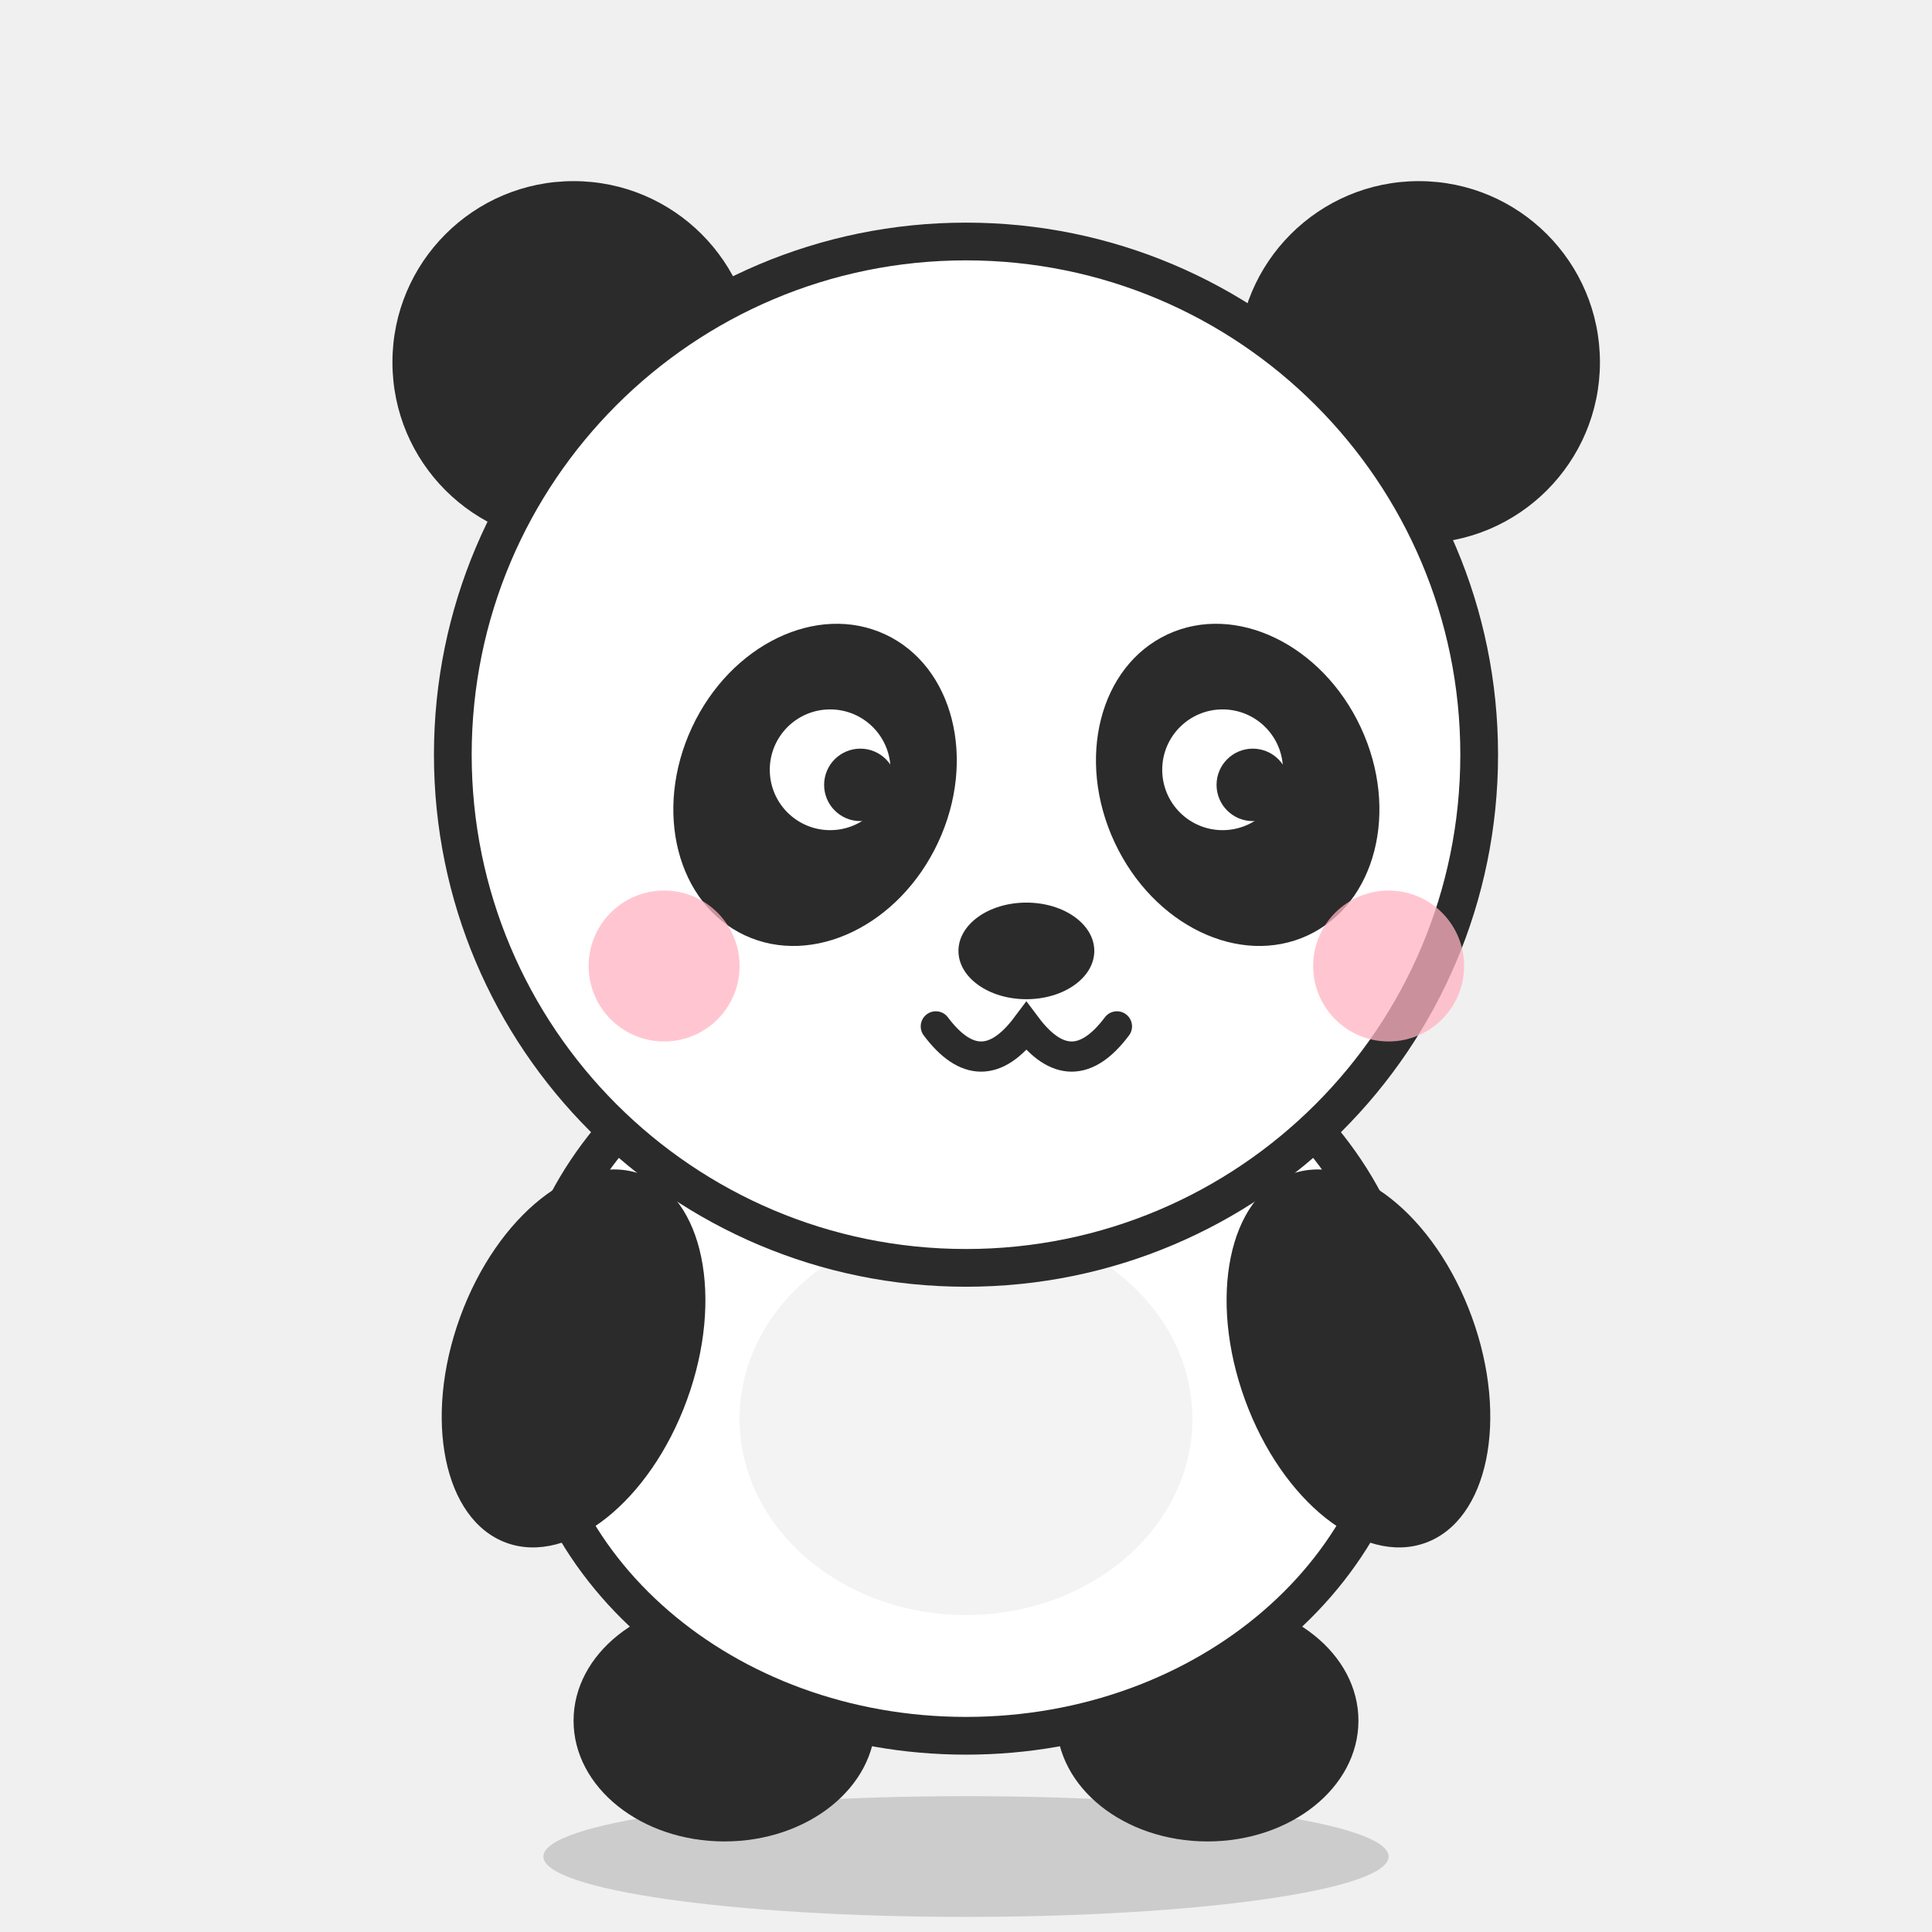
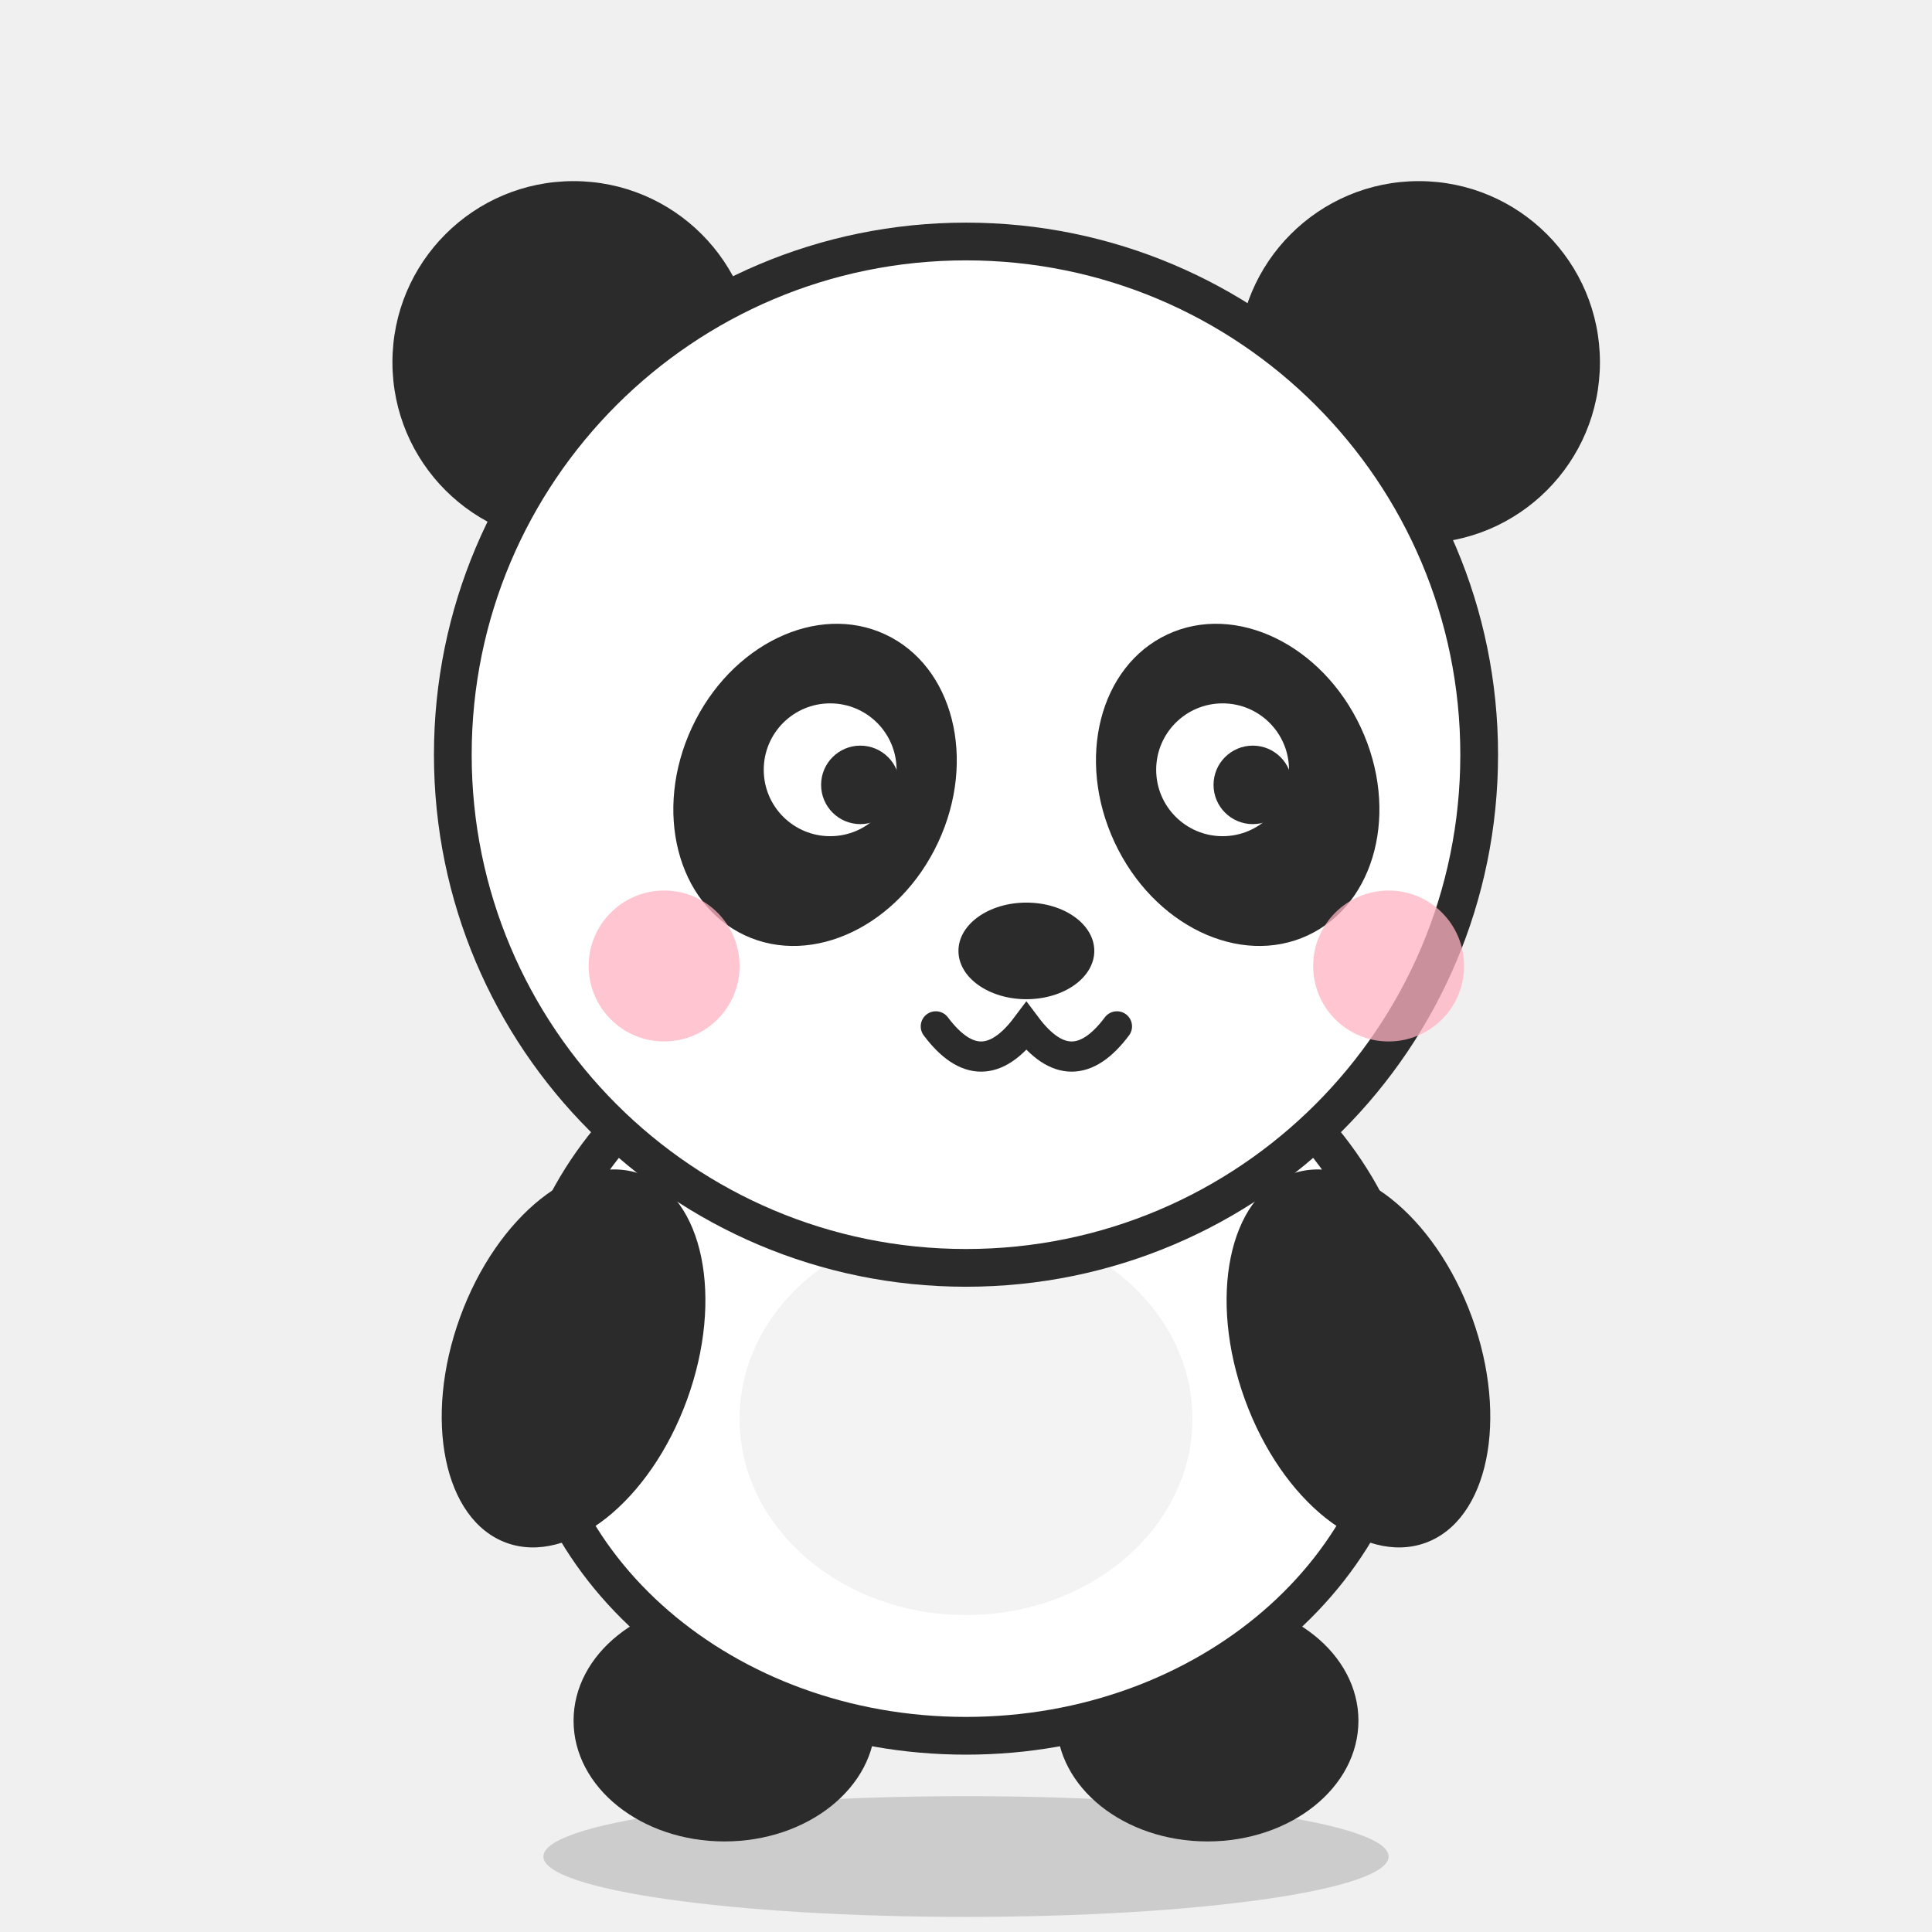
<svg xmlns="http://www.w3.org/2000/svg" viewBox="0 0 128 128" width="128" height="128">
  <ellipse cx="64" cy="123" rx="28" ry="4" fill="#000" opacity=".15" />
  <ellipse cx="48" cy="114" rx="10" ry="8" fill="#2b2b2b" transform="rotate(0 48 114)" />
  <ellipse cx="80" cy="114" rx="10" ry="8" fill="#2b2b2b" transform="rotate(0 80 114)" />
  <ellipse cx="64" cy="90" rx="29" ry="25" fill="#ffffff" stroke="#2b2b2b" stroke-width="2.5" />
  <ellipse cx="64" cy="94" rx="15" ry="13" fill="#f3f3f3" />
-   <ellipse cx="38" cy="90" rx="8" ry="13" fill="#2b2b2b" transform="rotate(20 38 90)" />
-   <ellipse cx="90" cy="90" rx="8" ry="13" fill="#2b2b2b" transform="rotate(-20 90 90)" />
  <circle cx="38" cy="24" r="12" fill="#2b2b2b" />
  <circle cx="94" cy="24" r="12" fill="#2b2b2b" />
  <circle cx="64" cy="50" r="34" fill="#ffffff" stroke="#2b2b2b" stroke-width="2.5" />
  <ellipse cx="54" cy="52" rx="9" ry="11" fill="#2b2b2b" transform="rotate(25 54 52)" />
  <ellipse cx="82" cy="52" rx="9" ry="11" fill="#2b2b2b" transform="rotate(-25 82 52)" />
-   <circle cx="55" cy="51" r="4" fill="#fff" />
-   <circle cx="57" cy="52" r="2.4" fill="#2b2b2b" />
-   <circle cx="81" cy="51" r="4" fill="#fff" />
-   <circle cx="83" cy="52" r="2.4" fill="#2b2b2b" />
+   <circle cx="55" cy="51" r="4.4" fill="#fff" />
+   <circle cx="57" cy="52" r="2.6" fill="#2b2b2b" />
+   <circle cx="81" cy="51" r="4.4" fill="#fff" />
+   <circle cx="83" cy="52" r="2.6" fill="#2b2b2b" />
  <ellipse cx="68" cy="63" rx="4.5" ry="3.2" fill="#2b2b2b" />
  <path d="M62 68 q3 4 6 0 q3 4 6 0" fill="none" stroke="#2b2b2b" stroke-width="2" stroke-linecap="round" />
-   <circle cx="44" cy="64" r="5" fill="#ffb3c1" opacity=".75" />
-   <circle cx="92" cy="64" r="5" fill="#ffb3c1" opacity=".75" />
+   <ellipse cx="44" cy="64" rx="5" ry="5" fill="#ffb3c1" opacity=".75" />
+   <ellipse cx="92" cy="64" rx="5" ry="5" fill="#ffb3c1" opacity=".75" />
+   <ellipse cx="38" cy="90" rx="8" ry="13" fill="#2b2b2b" transform="rotate(20 38 90)" />
+   <ellipse cx="90" cy="90" rx="8" ry="13" fill="#2b2b2b" transform="rotate(-20 90 90)" />
</svg>
